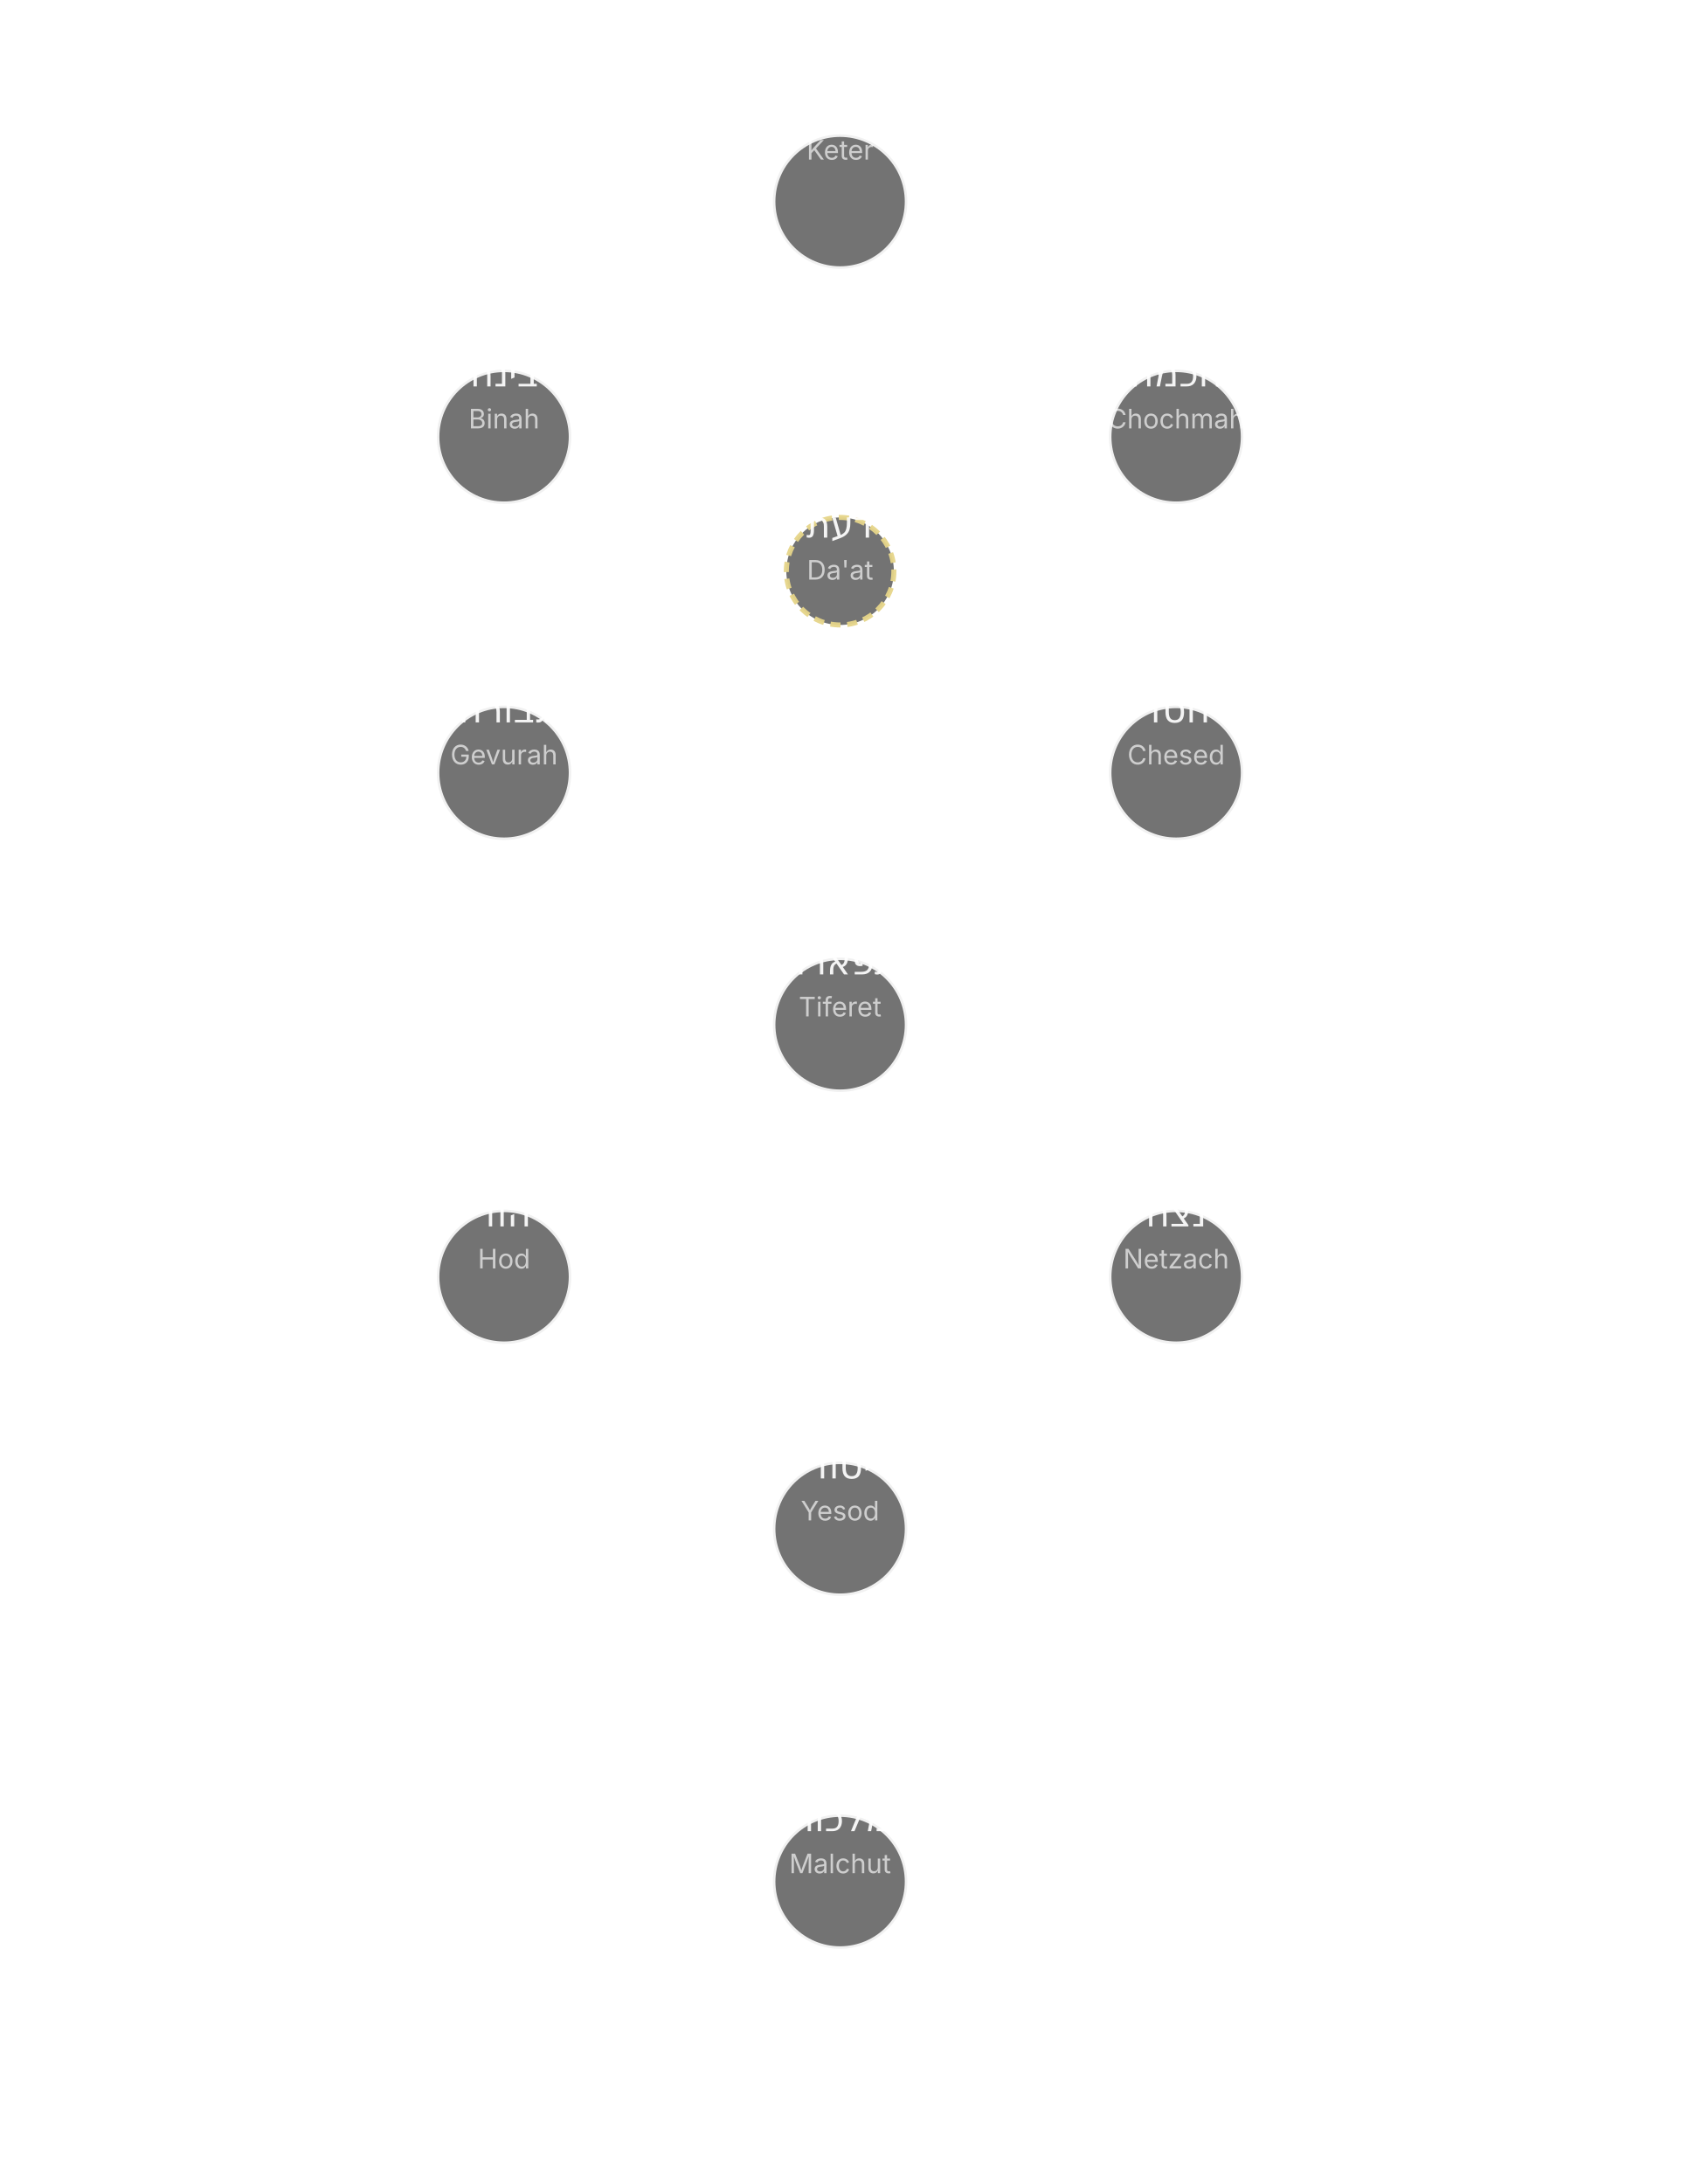
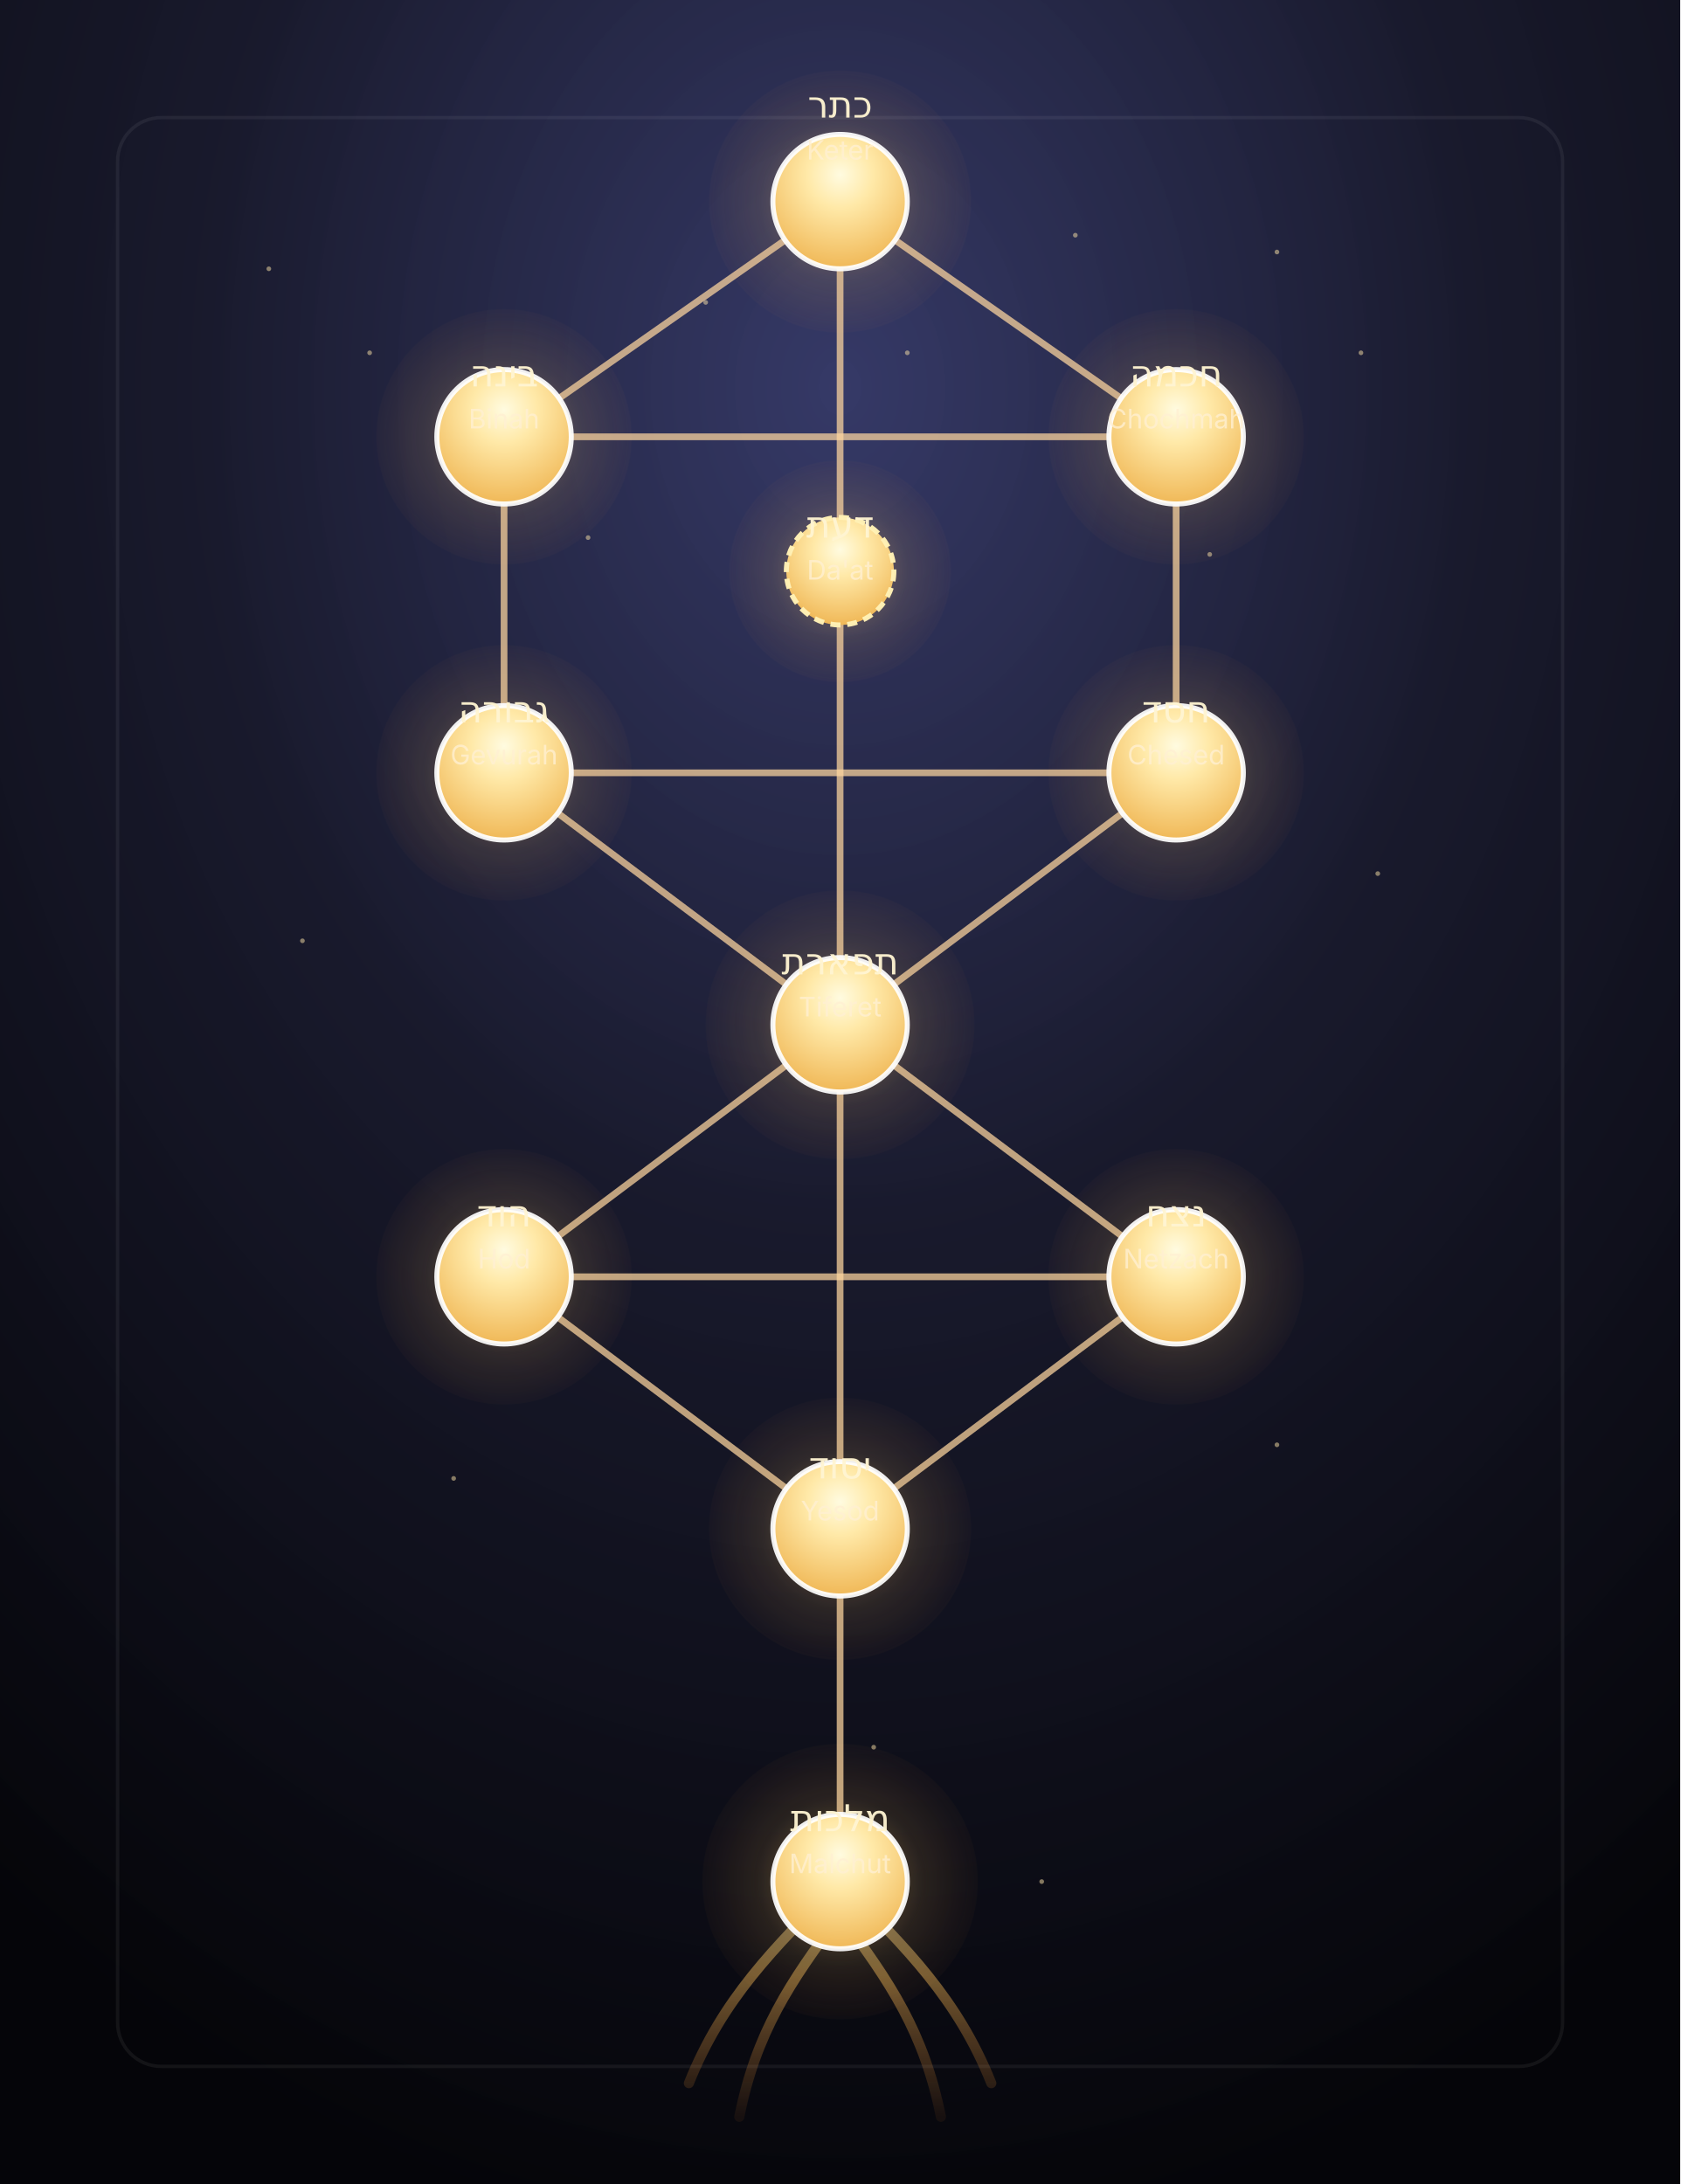
- <svg xmlns="http://www.w3.org/2000/svg" id="etz-chaim" viewBox="0 0 1000 1300" role="img" aria-labelledby="etz-chaim-title etz-chaim-desc">
+ <svg xmlns="http://www.w3.org/2000/svg" id="etz-chaim-diagram" viewBox="0 0 1000 1300" role="img" aria-labelledby="etz-chaim-title etz-chaim-desc">
+   <defs>
+     <radialGradient id="bgGradient" cx="50%" cy="18%" r="85%">
+       <stop offset="0%" stop-color="#2b2f5f" stop-opacity="0.95" />
+       <stop offset="45%" stop-color="#141528" stop-opacity="0.98" />
+       <stop offset="100%" stop-color="#050509" stop-opacity="1" />
+     </radialGradient>
+     <radialGradient id="nodeGradient" cx="50%" cy="30%" r="70%">
+       <stop offset="0%" stop-color="#fffbe0" />
+       <stop offset="35%" stop-color="#ffe9a8" />
+       <stop offset="100%" stop-color="#f0b857" />
+     </radialGradient>
+     <radialGradient id="haloGradient" cx="50%" cy="50%" r="55%">
+       <stop offset="0%" stop-color="#ffd39a" stop-opacity="0.85" />
+       <stop offset="55%" stop-color="#f0b857" stop-opacity="0.22" />
+       <stop offset="100%" stop-color="#f08a2d" stop-opacity="0" />
+     </radialGradient>
+     <linearGradient id="trunkGradient" x1="50%" y1="0%" x2="50%" y2="100%">
+       <stop offset="0%" stop-color="#fce9a4" stop-opacity="0.7" />
+       <stop offset="40%" stop-color="#f0b857" stop-opacity="0.85" />
+       <stop offset="100%" stop-color="#f08a2d" stop-opacity="0.12" />
+     </linearGradient>
+     <circle id="spark" r="1.4" fill="rgba(255,230,170,0.55)" />
+   </defs>
  <style>
-     /* V0 SAFE STYLES (SVG-LOCAL) */
-     .sefirah-path {
-       fill: none;
-       stroke: rgba(255,255,255,0.35);
-       stroke-width: 3;
+     .bg { fill: url(#bgGradient); }
+     .frame { fill:none; stroke: rgba(255,255,255,0.06); stroke-width:2; }
+ 
+     .path {
+       fill:none;
+       stroke: rgba(255, 215, 160, 0.72);
+       stroke-width: 4;
      stroke-linecap: round;
    }

-     .sefirah-node {
-       fill: rgba(0,0,0,0.55);
-       stroke: rgba(255,255,255,0.9);
-       stroke-width: 3;
-     }
+     .node { fill: url(#nodeGradient); stroke: rgba(255,255,255,0.92); stroke-width:3; }
+     .node.daat { stroke-dasharray: 6 4; stroke: rgba(255, 240, 180, 0.98); }

-     .sefirah-node.daat {
-       stroke-dasharray: 6 4;
-       stroke: rgba(230, 213, 138, 0.95);
-     }
+     .halo { fill: url(#haloGradient); opacity: 0.55; }

-     .label-hebrew {
-       font-family: system-ui, -apple-system, BlinkMacSystemFont, Segoe UI, sans-serif;
-       font-size: 22px;
-       fill: rgba(255,255,255,0.92);
-     }
+     .trunk { fill:none; stroke: url(#trunkGradient); stroke-width: 18; opacity:0.65; stroke-linecap:round; }
+     .roots { fill:none; stroke: url(#trunkGradient); stroke-width: 6; opacity:0.55; stroke-linecap:round; }

-     .label-english {
-       font-family: system-ui, -apple-system, BlinkMacSystemFont, Segoe UI, sans-serif;
-       font-size: 16px;
-       fill: rgba(255,255,255,0.65);
-     }
- 
-     .panel-outline {
-       fill: none;
-       stroke: rgba(255,255,255,0.08);
-       stroke-width: 2;
-     }
+     .h-he { font-family: system-ui, -apple-system, BlinkMacSystemFont, Segoe UI, sans-serif; font-size: 22px; fill: rgba(255,245,210,0.95); }
+     .h-en { font-family: system-ui, -apple-system, BlinkMacSystemFont, Segoe UI, sans-serif; font-size: 16px; fill: rgba(255,240,210,0.78); }
  </style>
-   <rect x="40" y="40" width="920" height="1220" rx="26" class="panel-outline" />
+   <rect x="0" y="0" width="1000" height="1300" class="bg" />
+   <rect x="70" y="70" width="860" height="1160" rx="26" class="frame" />
+   <g opacity="0.9">
+     <use href="#spark" x="160" y="160" />
+     <use href="#spark" x="220" y="210" />
+     <use href="#spark" x="810" y="210" />
+     <use href="#spark" x="760" y="150" />
+     <use href="#spark" x="640" y="140" />
+     <use href="#spark" x="540" y="210" />
+     <use href="#spark" x="420" y="180" />
+     <use href="#spark" x="350" y="320" />
+     <use href="#spark" x="720" y="330" />
+     <use href="#spark" x="820" y="520" />
+     <use href="#spark" x="180" y="560" />
+     <use href="#spark" x="270" y="880" />
+     <use href="#spark" x="760" y="860" />
+     <use href="#spark" x="520" y="1040" />
+     <use href="#spark" x="620" y="1120" />
+   </g>
+   <g>
+     <path class="trunk" d="M500 610 C 500 720 500 820 500 910 C 500 980 500 1040 500 1120 C 500 1180 500 1220 500 1260" />
+     <path class="roots" d="M500 1120 C 460 1160 430 1190 410 1240          M500 1120 C 540 1160 570 1190 590 1240          M500 1140 C 470 1180 450 1210 440 1260          M500 1140 C 530 1180 550 1210 560 1260" />
+   </g>
+   <g>
+     <circle class="halo" cx="500" cy="120" r="78" />
+     <circle class="halo" cx="700" cy="260" r="76" />
+     <circle class="halo" cx="300" cy="260" r="76" />
+     <circle class="halo" cx="500" cy="340" r="66" />
+     <circle class="halo" cx="700" cy="460" r="76" />
+     <circle class="halo" cx="300" cy="460" r="76" />
+     <circle class="halo" cx="500" cy="610" r="80" />
+     <circle class="halo" cx="700" cy="760" r="76" />
+     <circle class="halo" cx="300" cy="760" r="76" />
+     <circle class="halo" cx="500" cy="910" r="78" />
+     <circle class="halo" cx="500" cy="1120" r="82" />
+   </g>
  <g id="paths">
-     <line id="path-keter-chochmah" class="sefirah-path" x1="500" y1="120" x2="700" y2="260" />
-     <line id="path-keter-binah" class="sefirah-path" x1="500" y1="120" x2="300" y2="260" />
-     <line id="path-chochmah-binah" class="sefirah-path" x1="700" y1="260" x2="300" y2="260" />
-     <line id="path-chochmah-chesed" class="sefirah-path" x1="700" y1="260" x2="700" y2="460" />
-     <line id="path-binah-gevurah" class="sefirah-path" x1="300" y1="260" x2="300" y2="460" />
-     <line id="path-chesed-gevurah" class="sefirah-path" x1="700" y1="460" x2="300" y2="460" />
-     <line id="path-keter-daat" class="sefirah-path" x1="500" y1="120" x2="500" y2="340" />
-     <line id="path-daat-tiferet" class="sefirah-path" x1="500" y1="340" x2="500" y2="610" />
-     <line id="path-tiferet-yesod" class="sefirah-path" x1="500" y1="610" x2="500" y2="910" />
-     <line id="path-yesod-malchut" class="sefirah-path" x1="500" y1="910" x2="500" y2="1120" />
-     <line id="path-chesed-tiferet" class="sefirah-path" x1="700" y1="460" x2="500" y2="610" />
-     <line id="path-gevurah-tiferet" class="sefirah-path" x1="300" y1="460" x2="500" y2="610" />
-     <line id="path-tiferet-netzach" class="sefirah-path" x1="500" y1="610" x2="700" y2="760" />
-     <line id="path-tiferet-hod" class="sefirah-path" x1="500" y1="610" x2="300" y2="760" />
-     <line id="path-netzach-yesod" class="sefirah-path" x1="700" y1="760" x2="500" y2="910" />
-     <line id="path-hod-yesod" class="sefirah-path" x1="300" y1="760" x2="500" y2="910" />
-     <line id="path-netzach-hod" class="sefirah-path" x1="700" y1="760" x2="300" y2="760" />
+     <line class="path" x1="500" y1="120" x2="700" y2="260" />
+     <line class="path" x1="500" y1="120" x2="300" y2="260" />
+     <line class="path" x1="700" y1="260" x2="300" y2="260" />
+     <line class="path" x1="700" y1="260" x2="700" y2="460" />
+     <line class="path" x1="300" y1="260" x2="300" y2="460" />
+     <line class="path" x1="700" y1="460" x2="300" y2="460" />
+     <line class="path" x1="500" y1="120" x2="500" y2="340" />
+     <line class="path" x1="500" y1="340" x2="500" y2="610" />
+     <line class="path" x1="500" y1="610" x2="500" y2="910" />
+     <line class="path" x1="500" y1="910" x2="500" y2="1120" />
+     <line class="path" x1="700" y1="460" x2="500" y2="610" />
+     <line class="path" x1="300" y1="460" x2="500" y2="610" />
+     <line class="path" x1="500" y1="610" x2="700" y2="760" />
+     <line class="path" x1="500" y1="610" x2="300" y2="760" />
+     <line class="path" x1="700" y1="760" x2="500" y2="910" />
+     <line class="path" x1="300" y1="760" x2="500" y2="910" />
+     <line class="path" x1="700" y1="760" x2="300" y2="760" />
  </g>
  <g id="nodes">
-     <circle id="keter" class="sefirah-node" cx="500" cy="120" r="40" />
-     <circle id="chochmah" class="sefirah-node" cx="700" cy="260" r="40" />
-     <circle id="binah" class="sefirah-node" cx="300" cy="260" r="40" />
-     <circle id="daat" class="sefirah-node daat" cx="500" cy="340" r="32" />
-     <circle id="chesed" class="sefirah-node" cx="700" cy="460" r="40" />
-     <circle id="gevurah" class="sefirah-node" cx="300" cy="460" r="40" />
-     <circle id="tiferet" class="sefirah-node" cx="500" cy="610" r="40" />
-     <circle id="netzach" class="sefirah-node" cx="700" cy="760" r="40" />
-     <circle id="hod" class="sefirah-node" cx="300" cy="760" r="40" />
-     <circle id="yesod" class="sefirah-node" cx="500" cy="910" r="40" />
-     <circle id="malchut" class="sefirah-node" cx="500" cy="1120" r="40" />
+     <circle id="keter" class="node" cx="500" cy="120" r="40" />
+     <circle id="chochmah" class="node" cx="700" cy="260" r="40" />
+     <circle id="binah" class="node" cx="300" cy="260" r="40" />
+     <circle id="daat" class="node daat" cx="500" cy="340" r="32" />
+     <circle id="chesed" class="node" cx="700" cy="460" r="40" />
+     <circle id="gevurah" class="node" cx="300" cy="460" r="40" />
+     <circle id="tiferet" class="node" cx="500" cy="610" r="40" />
+     <circle id="netzach" class="node" cx="700" cy="760" r="40" />
+     <circle id="hod" class="node" cx="300" cy="760" r="40" />
+     <circle id="yesod" class="node" cx="500" cy="910" r="40" />
+     <circle id="malchut" class="node" cx="500" cy="1120" r="40" />
  </g>
  <g id="labels">
-     <g id="label-keter">
-       <text x="500" y="70" class="label-hebrew" text-anchor="middle">כתר</text>
-       <text x="500" y="95" class="label-english" text-anchor="middle">Keter</text>
+     <g>
+       <text x="500" y="70" class="h-he" text-anchor="middle">כתר</text>
+       <text x="500" y="95" class="h-en" text-anchor="middle">Keter</text>
    </g>
-     <g id="label-chochmah">
-       <text x="700" y="230" class="label-hebrew" text-anchor="middle">חכמה</text>
-       <text x="700" y="255" class="label-english" text-anchor="middle">Chochmah</text>
+     <g>
+       <text x="700" y="230" class="h-he" text-anchor="middle">חכמה</text>
+       <text x="700" y="255" class="h-en" text-anchor="middle">Chochmah</text>
    </g>
-     <g id="label-binah">
-       <text x="300" y="230" class="label-hebrew" text-anchor="middle">בינה</text>
-       <text x="300" y="255" class="label-english" text-anchor="middle">Binah</text>
+     <g>
+       <text x="300" y="230" class="h-he" text-anchor="middle">בינה</text>
+       <text x="300" y="255" class="h-en" text-anchor="middle">Binah</text>
    </g>
-     <g id="label-daat">
-       <text x="500" y="320" class="label-hebrew" text-anchor="middle">דעת</text>
-       <text x="500" y="345" class="label-english" text-anchor="middle">Da'at</text>
+     <g>
+       <text x="500" y="320" class="h-he" text-anchor="middle">דעת</text>
+       <text x="500" y="345" class="h-en" text-anchor="middle">Da'at</text>
    </g>
-     <g id="label-chesed">
-       <text x="700" y="430" class="label-hebrew" text-anchor="middle">חסד</text>
-       <text x="700" y="455" class="label-english" text-anchor="middle">Chesed</text>
+     <g>
+       <text x="700" y="430" class="h-he" text-anchor="middle">חסד</text>
+       <text x="700" y="455" class="h-en" text-anchor="middle">Chesed</text>
    </g>
-     <g id="label-gevurah">
-       <text x="300" y="430" class="label-hebrew" text-anchor="middle">גבורה</text>
-       <text x="300" y="455" class="label-english" text-anchor="middle">Gevurah</text>
+     <g>
+       <text x="300" y="430" class="h-he" text-anchor="middle">גבורה</text>
+       <text x="300" y="455" class="h-en" text-anchor="middle">Gevurah</text>
    </g>
-     <g id="label-tiferet">
-       <text x="500" y="580" class="label-hebrew" text-anchor="middle">תפארת</text>
-       <text x="500" y="605" class="label-english" text-anchor="middle">Tiferet</text>
+     <g>
+       <text x="500" y="580" class="h-he" text-anchor="middle">תפארת</text>
+       <text x="500" y="605" class="h-en" text-anchor="middle">Tiferet</text>
    </g>
-     <g id="label-netzach">
-       <text x="700" y="730" class="label-hebrew" text-anchor="middle">נצח</text>
-       <text x="700" y="755" class="label-english" text-anchor="middle">Netzach</text>
+     <g>
+       <text x="700" y="730" class="h-he" text-anchor="middle">נצח</text>
+       <text x="700" y="755" class="h-en" text-anchor="middle">Netzach</text>
    </g>
-     <g id="label-hod">
-       <text x="300" y="730" class="label-hebrew" text-anchor="middle">הוד</text>
-       <text x="300" y="755" class="label-english" text-anchor="middle">Hod</text>
+     <g>
+       <text x="300" y="730" class="h-he" text-anchor="middle">הוד</text>
+       <text x="300" y="755" class="h-en" text-anchor="middle">Hod</text>
    </g>
-     <g id="label-yesod">
-       <text x="500" y="880" class="label-hebrew" text-anchor="middle">יסוד</text>
-       <text x="500" y="905" class="label-english" text-anchor="middle">Yesod</text>
+     <g>
+       <text x="500" y="880" class="h-he" text-anchor="middle">יסוד</text>
+       <text x="500" y="905" class="h-en" text-anchor="middle">Yesod</text>
    </g>
-     <g id="label-malchut">
-       <text x="500" y="1090" class="label-hebrew" text-anchor="middle">מלכות</text>
-       <text x="500" y="1115" class="label-english" text-anchor="middle">Malchut</text>
+     <g>
+       <text x="500" y="1090" class="h-he" text-anchor="middle">מלכות</text>
+       <text x="500" y="1115" class="h-en" text-anchor="middle">Malchut</text>
    </g>
  </g>
</svg>
